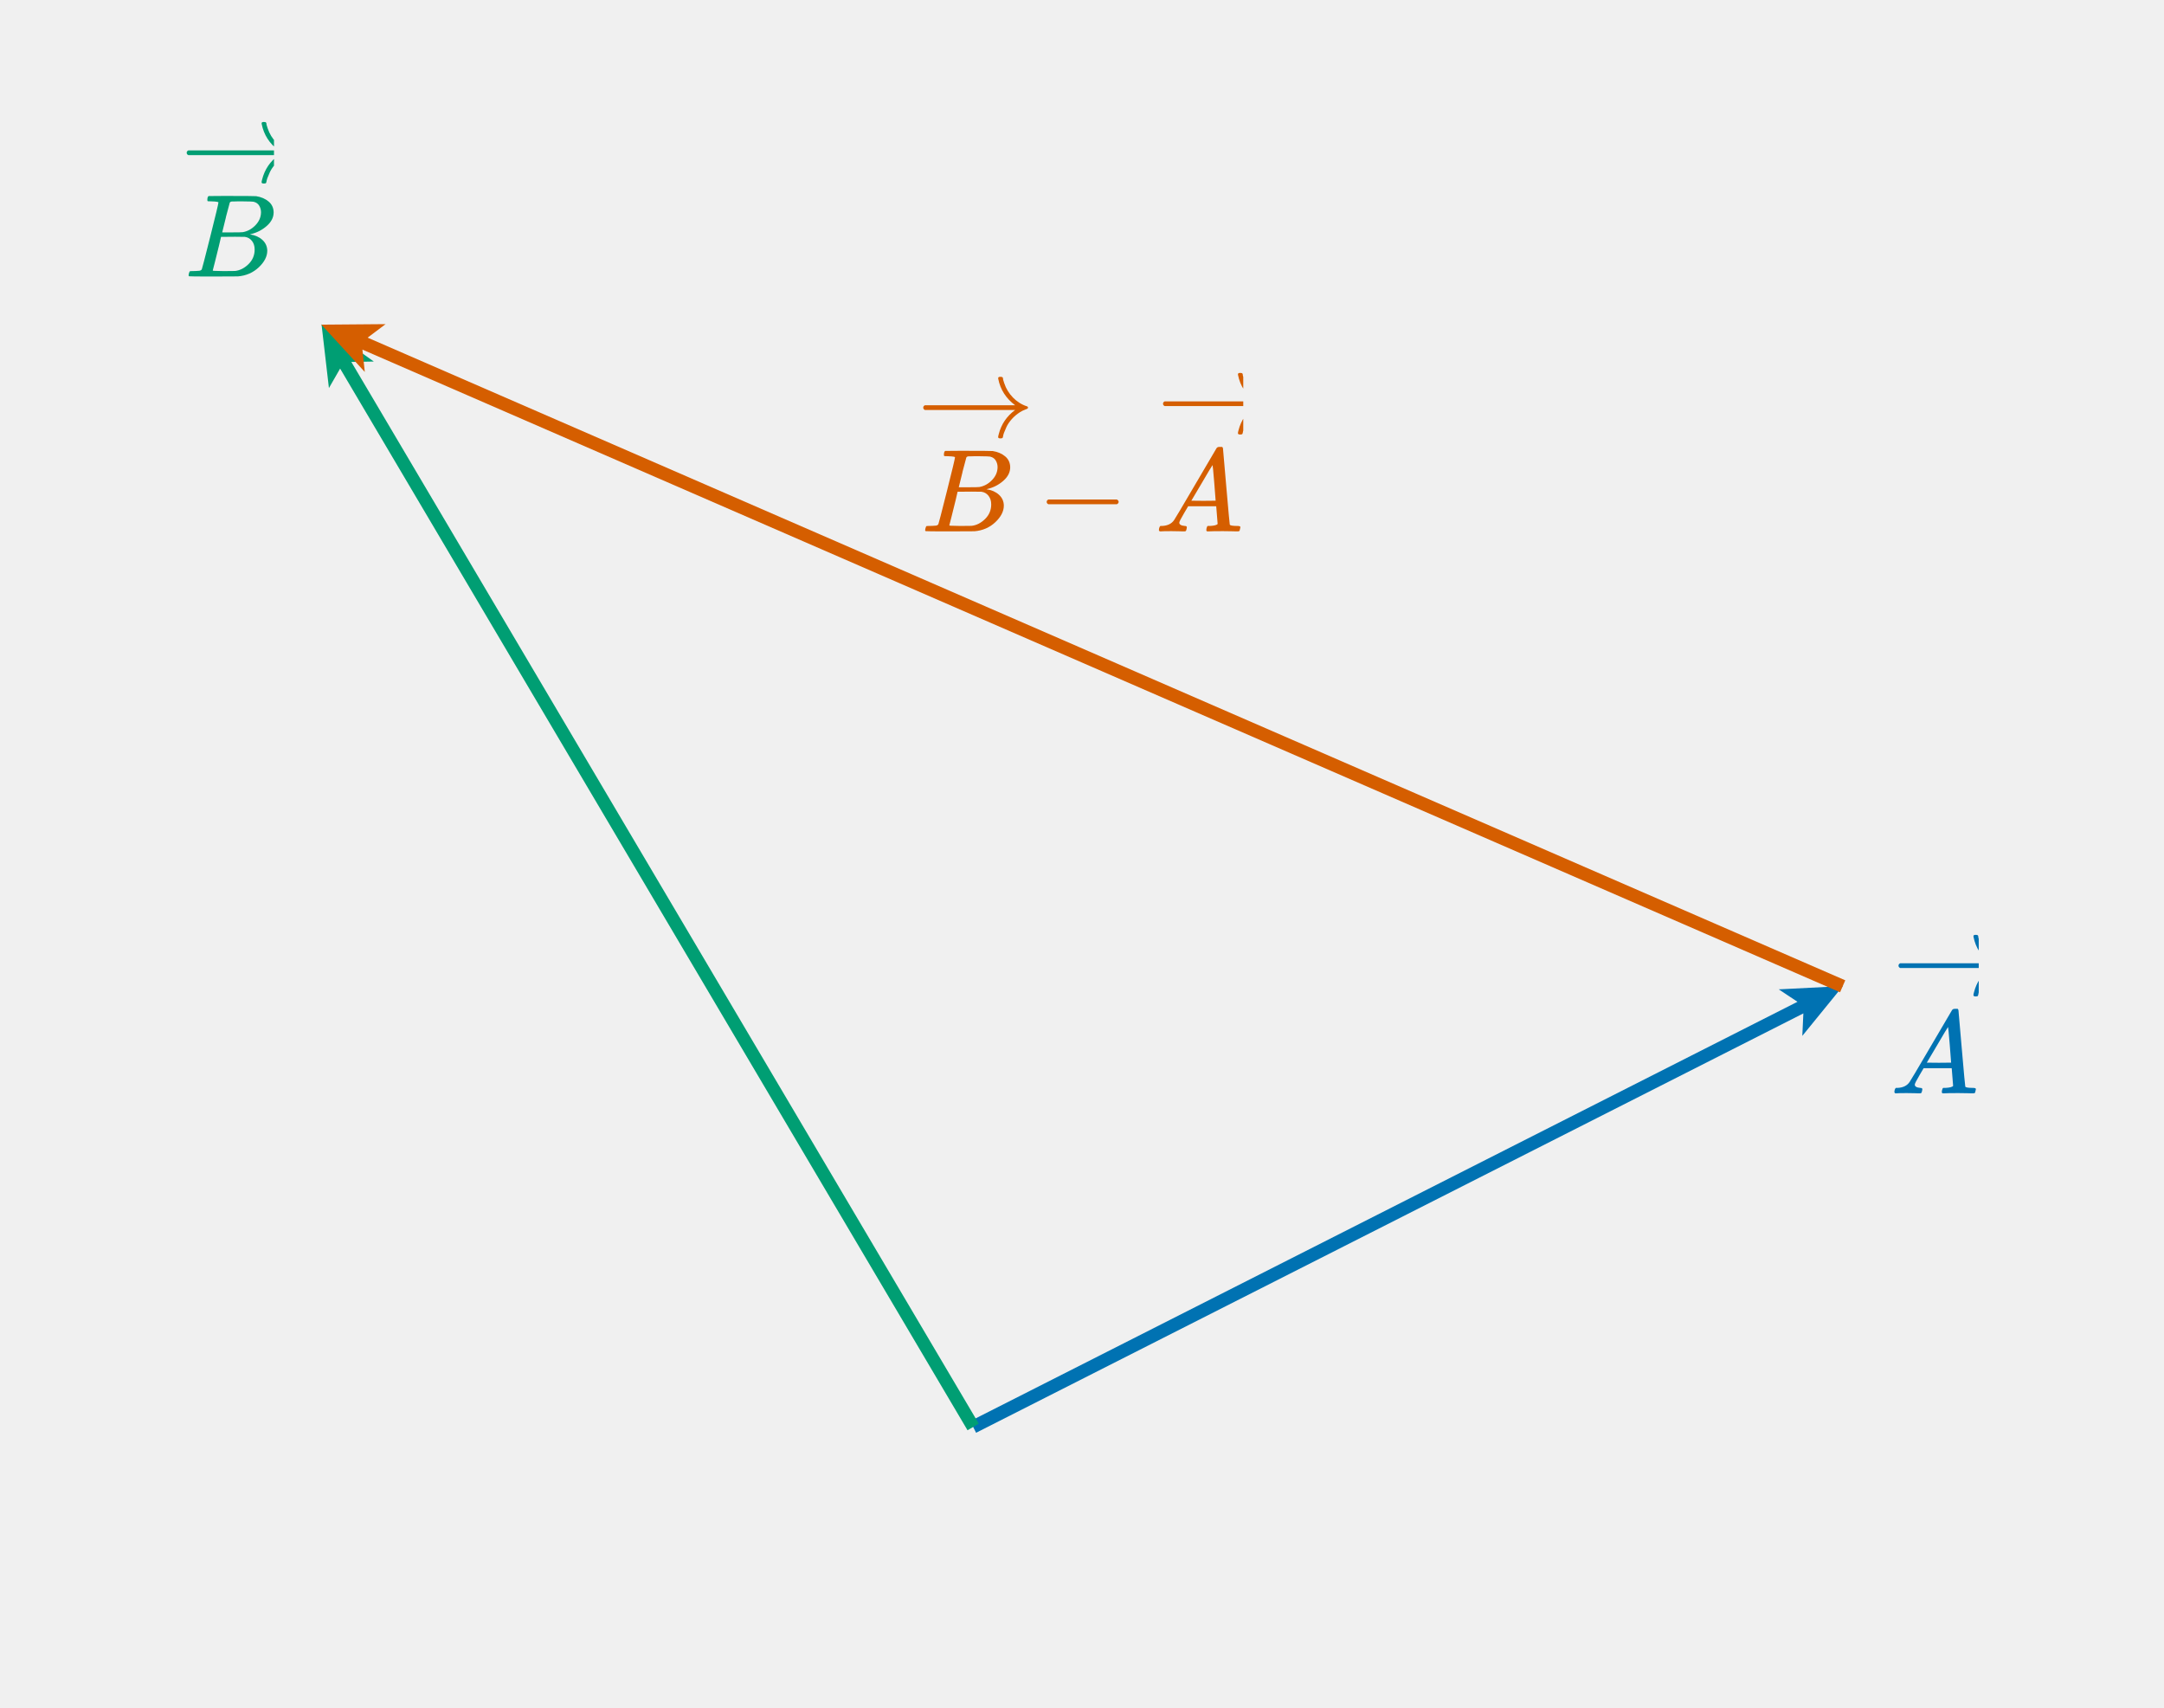
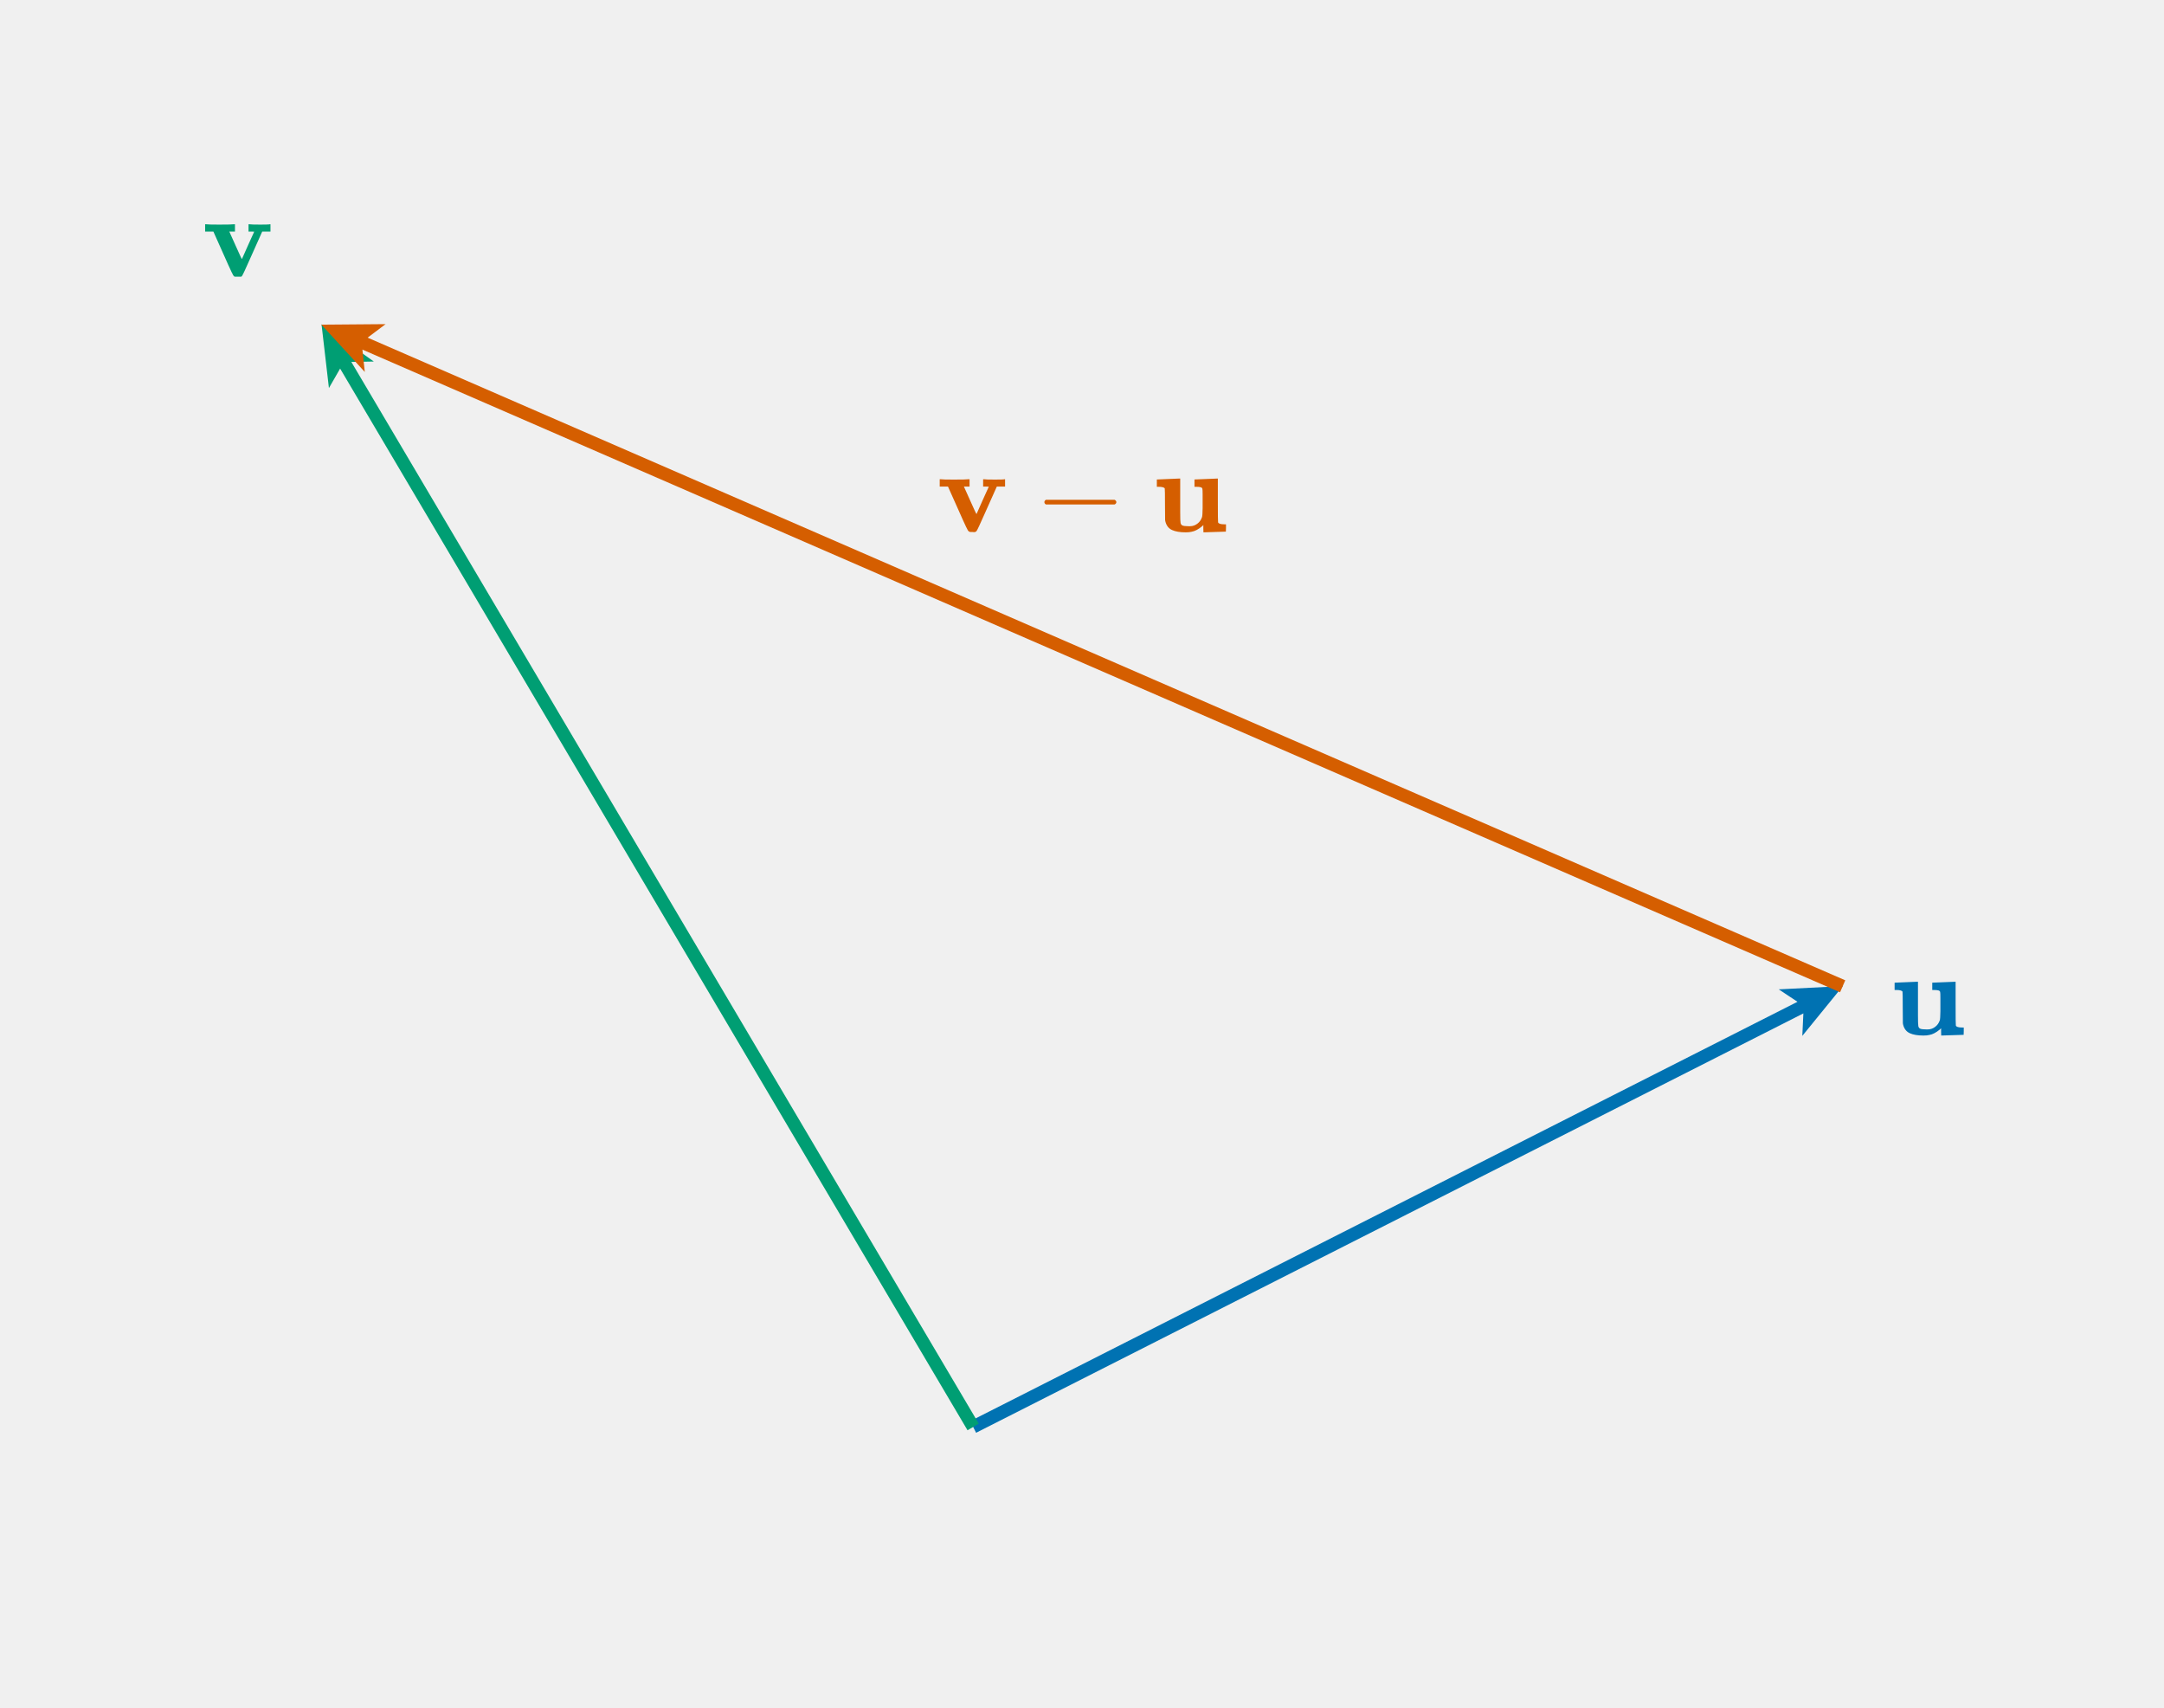
<svg xmlns="http://www.w3.org/2000/svg" xmlns:xlink="http://www.w3.org/1999/xlink" id="prefigure-m2b-1a-figure" width="332" height="262" viewBox="0 0 332 262">
  <defs>
    <clipPath id="prefigure-m2b-1a-__clipPath-0">
      <rect x="16.0" y="16.0" width="300.0" height="230.0" />
    </clipPath>
    <clipPath id="prefigure-m2b-1a-__clipPath-1">
      <rect x="16.0" y="16.0" width="300.0" height="230.0" />
    </clipPath>
    <marker id="prefigure-m2b-1a-arrow-head-end-2_None_24_60-h0072B2" markerWidth="9.0" markerHeight="8.0" markerUnits="userSpaceOnUse" orient="auto-start-reverse" refX="6.5" refY="4.0">
      <path d="M 9.0 4.0L 0.0 8.0L 1.7 5.0L 1.7 3.0L 0.0 0.0Z" fill="#0072B2" stroke="none" />
    </marker>
    <marker id="prefigure-m2b-1a-arrow-head-end-2_None_24_60-h0072B2-outline" markerWidth="13.0" markerHeight="12.0" markerUnits="userSpaceOnUse" orient="auto-start-reverse" refX="8.5" refY="6.0">
      <path d="M 11.8 7.8 L 2.8 11.8 A 2 2 0 0 1 0.0 10.0 L 0.0 2.0 A 2 2 0 0 1 2.8 0.2 L 11.8 4.2 A 2 2 0 0 1 11.8 7.8 Z" fill="white" stroke="none" />
    </marker>
    <marker id="prefigure-m2b-1a-arrow-head-end-2_None_24_60-h009E73" markerWidth="9.0" markerHeight="8.0" markerUnits="userSpaceOnUse" orient="auto-start-reverse" refX="6.5" refY="4.0">
      <path d="M 9.0 4.0L 0.0 8.0L 1.7 5.0L 1.7 3.0L 0.0 0.0Z" fill="#009E73" stroke="none" />
    </marker>
    <marker id="prefigure-m2b-1a-arrow-head-end-2_None_24_60-h009E73-outline" markerWidth="13.0" markerHeight="12.0" markerUnits="userSpaceOnUse" orient="auto-start-reverse" refX="8.5" refY="6.0">
      <path d="M 11.8 7.8 L 2.8 11.8 A 2 2 0 0 1 0.0 10.0 L 0.0 2.0 A 2 2 0 0 1 2.8 0.2 L 11.8 4.2 A 2 2 0 0 1 11.8 7.8 Z" fill="white" stroke="none" />
    </marker>
    <marker id="prefigure-m2b-1a-arrow-head-end-2_None_24_60-hD55E00" markerWidth="9.0" markerHeight="8.0" markerUnits="userSpaceOnUse" orient="auto-start-reverse" refX="6.5" refY="4.0">
      <path d="M 9.0 4.0L 0.0 8.0L 1.7 5.0L 1.7 3.0L 0.0 0.0Z" fill="#D55E00" stroke="none" />
    </marker>
    <marker id="prefigure-m2b-1a-arrow-head-end-2_None_24_60-hD55E00-outline" markerWidth="13.0" markerHeight="12.0" markerUnits="userSpaceOnUse" orient="auto-start-reverse" refX="8.5" refY="6.0">
      <path d="M 11.8 7.8 L 2.8 11.8 A 2 2 0 0 1 0.0 10.0 L 0.0 2.0 A 2 2 0 0 1 2.8 0.2 L 11.8 4.2 A 2 2 0 0 1 11.8 7.8 Z" fill="white" stroke="none" />
    </marker>
  </defs>
  <path id="prefigure-m2b-1a-pa-A" stroke="#0072B2" stroke-width="2" fill="none" marker-end="url(#prefigure-m2b-1a-arrow-head-end-2_None_24_60-h0072B2)" d="M 149.3 218.9 L 280.5 152.4" />
  <path id="prefigure-m2b-1a-pa-B" stroke="#009E73" stroke-width="2" fill="none" marker-end="url(#prefigure-m2b-1a-arrow-head-end-2_None_24_60-h009E73)" d="M 149.3 218.9 L 50.6 51.9" />
  <path id="prefigure-m2b-1a-pa-D" stroke="#D55E00" stroke-width="2" fill="none" marker-end="url(#prefigure-m2b-1a-arrow-head-end-2_None_24_60-hD55E00)" d="M 282.7 151.3 L 51.6 50.8" />
-   <g id="prefigure-m2b-1a-pa-Al" transform="translate(290.0,154.7) translate(0.0,-13.1)">
+   <g id="prefigure-m2b-1a-pa-Al" transform="translate(290.0,154.7) translate(0.0,-4.1)">
    <g id="prefigure-m2b-1a-__g-0">
-       <svg style="vertical-align: 0.000px; color:#0072B2" width="13.576px" height="26.120px" role="img" focusable="false" viewBox="0 -1443 750 1443" x="0.0" y="0.0">
+       <svg style="vertical-align: -0.112px; color:#0072B2" width="11.568px" height="8.256px" role="img" focusable="false" viewBox="0 -450 639 456" x="0.0" y="0.0">
        <defs>
-           <path id="prefigure-m2b-1a-MJX-2-TEX-I-1D434" d="M208 74Q208 50 254 46Q272 46 272 35Q272 34 270 22Q267 8 264 4T251 0Q249 0 239 0T205 1T141 2Q70 2 50 0H42Q35 7 35 11Q37 38 48 46H62Q132 49 164 96Q170 102 345 401T523 704Q530 716 547 716H555H572Q578 707 578 706L606 383Q634 60 636 57Q641 46 701 46Q726 46 726 36Q726 34 723 22Q720 7 718 4T704 0Q701 0 690 0T651 1T578 2Q484 2 455 0H443Q437 6 437 9T439 27Q443 40 445 43L449 46H469Q523 49 533 63L521 213H283L249 155Q208 86 208 74ZM516 260Q516 271 504 416T490 562L463 519Q447 492 400 412L310 260L413 259Q516 259 516 260Z" />
-           <path id="prefigure-m2b-1a-MJX-2-TEX-N-2192" d="M56 237T56 250T70 270H835Q719 357 692 493Q692 494 692 496T691 499Q691 511 708 511H711Q720 511 723 510T729 506T732 497T735 481T743 456Q765 389 816 336T935 261Q944 258 944 250Q944 244 939 241T915 231T877 212Q836 186 806 152T761 85T740 35T732 4Q730 -6 727 -8T711 -11Q691 -11 691 0Q691 7 696 25Q728 151 835 230H70Q56 237 56 250Z" />
+           <path id="prefigure-m2b-1a-MJX-2-TEX-B-1D42E" d="M40 442L134 446Q228 450 229 450H235V273V165Q235 90 238 74T254 52Q268 46 304 46H319Q352 46 380 67T419 121L420 123Q424 135 425 199Q425 201 425 207Q425 233 425 249V316Q425 354 423 363T410 376Q396 380 369 380H356V442L554 450V267Q554 84 556 79Q561 62 610 62H623V31Q623 0 622 0Q603 0 527 -3T432 -6Q431 -6 431 25V56L420 45Q373 6 332 -1Q313 -6 281 -6Q208 -6 165 14T109 87L107 98L106 230Q106 358 104 366Q96 380 50 380H37V442H40Z" />
        </defs>
        <g stroke="currentColor" fill="currentColor" stroke-width="0" transform="scale(1,-1)">
          <g data-mml-node="math">
-             <g data-mml-node="mover" data-semantic-type="overscore" data-semantic-role="latinletter" data-semantic-id="2" data-semantic-children="0,1" data-semantic-speech="ModifyingAbove upper A With right arrow">
-               <g data-mml-node="mi" data-semantic-type="identifier" data-semantic-role="latinletter" data-semantic-font="italic" data-semantic-annotation="clearspeak:simple" data-semantic-id="0" data-semantic-parent="2" data-semantic-speech="upper A" data-semantic-prefix="Base">
-                 <use data-c="1D434" xlink:href="#prefigure-m2b-1a-MJX-2-TEX-I-1D434" />
-               </g>
-               <g data-mml-node="mo" data-semantic-type="relation" data-semantic-role="overaccent" data-semantic-annotation="accent:arrow" data-semantic-id="1" data-semantic-parent="2" data-semantic-speech="right arrow" data-semantic-prefix="Overscript" transform="translate(514,832) translate(-500 0)">
-                 <use data-c="2192" xlink:href="#prefigure-m2b-1a-MJX-2-TEX-N-2192" />
+             <g data-mml-node="TeXAtom" data-mjx-texclass="ORD">
+               <g data-mml-node="mi" data-semantic-type="identifier" data-semantic-role="latinletter" data-semantic-font="bold" data-semantic-annotation="clearspeak:simple" data-semantic-id="0" data-semantic-attributes="texclass:ORD" data-semantic-speech="bold u">
+                 <use data-c="1D42E" xlink:href="#prefigure-m2b-1a-MJX-2-TEX-B-1D42E" />
              </g>
            </g>
          </g>
        </g>
      </svg>
    </g>
  </g>
-   <g id="prefigure-m2b-1a-pa-Bl" transform="translate(42.0,42.4) translate(-13.7,-25.5)">
+   <g id="prefigure-m2b-1a-pa-Bl" transform="translate(42.0,42.4) translate(-11.0,-8.0)">
    <g id="prefigure-m2b-1a-__g-1">
-       <svg style="vertical-align: 0.000px; color:#009E73" width="13.736px" height="25.520px" role="img" focusable="false" viewBox="0 -1410 759 1410" x="0.0" y="0.0">
+       <svg style="vertical-align: 0.000px; color:#009E73" width="10.984px" height="8.040px" role="img" focusable="false" viewBox="0 -444 607 444" x="0.0" y="0.0">
        <defs>
-           <path id="prefigure-m2b-1a-MJX-3-TEX-I-1D435" d="M231 637Q204 637 199 638T194 649Q194 676 205 682Q206 683 335 683Q594 683 608 681Q671 671 713 636T756 544Q756 480 698 429T565 360L555 357Q619 348 660 311T702 219Q702 146 630 78T453 1Q446 0 242 0Q42 0 39 2Q35 5 35 10Q35 17 37 24Q42 43 47 45Q51 46 62 46H68Q95 46 128 49Q142 52 147 61Q150 65 219 339T288 628Q288 635 231 637ZM649 544Q649 574 634 600T585 634Q578 636 493 637Q473 637 451 637T416 636H403Q388 635 384 626Q382 622 352 506Q352 503 351 500L320 374H401Q482 374 494 376Q554 386 601 434T649 544ZM595 229Q595 273 572 302T512 336Q506 337 429 337Q311 337 310 336Q310 334 293 263T258 122L240 52Q240 48 252 48T333 46Q422 46 429 47Q491 54 543 105T595 229Z" />
-           <path id="prefigure-m2b-1a-MJX-3-TEX-N-2192" d="M56 237T56 250T70 270H835Q719 357 692 493Q692 494 692 496T691 499Q691 511 708 511H711Q720 511 723 510T729 506T732 497T735 481T743 456Q765 389 816 336T935 261Q944 258 944 250Q944 244 939 241T915 231T877 212Q836 186 806 152T761 85T740 35T732 4Q730 -6 727 -8T711 -11Q691 -11 691 0Q691 7 696 25Q728 151 835 230H70Q56 237 56 250Z" />
+           <path id="prefigure-m2b-1a-MJX-3-TEX-B-1D42F" d="M401 444Q413 441 495 441Q568 441 574 444H580V382H510L409 156Q348 18 339 6Q331 -4 320 -4Q318 -4 313 -4T303 -3H288Q273 -3 264 12T221 102Q206 135 197 156L96 382H26V444H34Q49 441 145 441Q252 441 270 444H279V382H231L284 264Q335 149 338 149Q338 150 389 264T442 381Q442 382 418 382H394V444H401Z" />
        </defs>
        <g stroke="currentColor" fill="currentColor" stroke-width="0" transform="scale(1,-1)">
          <g data-mml-node="math">
-             <g data-mml-node="mover" data-semantic-type="overscore" data-semantic-role="latinletter" data-semantic-id="2" data-semantic-children="0,1" data-semantic-speech="ModifyingAbove upper B With right arrow">
-               <g data-mml-node="mi" data-semantic-type="identifier" data-semantic-role="latinletter" data-semantic-font="italic" data-semantic-annotation="clearspeak:simple" data-semantic-id="0" data-semantic-parent="2" data-semantic-speech="upper B" data-semantic-prefix="Base">
-                 <use data-c="1D435" xlink:href="#prefigure-m2b-1a-MJX-3-TEX-I-1D435" />
-               </g>
-               <g data-mml-node="mo" data-semantic-type="relation" data-semantic-role="overaccent" data-semantic-annotation="accent:arrow" data-semantic-id="1" data-semantic-parent="2" data-semantic-speech="right arrow" data-semantic-prefix="Overscript" transform="translate(462.8,799) translate(-500 0)">
-                 <use data-c="2192" xlink:href="#prefigure-m2b-1a-MJX-3-TEX-N-2192" />
+             <g data-mml-node="TeXAtom" data-mjx-texclass="ORD">
+               <g data-mml-node="mi" data-semantic-type="identifier" data-semantic-role="latinletter" data-semantic-font="bold" data-semantic-annotation="clearspeak:simple" data-semantic-id="0" data-semantic-attributes="texclass:ORD" data-semantic-speech="bold v">
+                 <use data-c="1D42F" xlink:href="#prefigure-m2b-1a-MJX-3-TEX-B-1D42F" />
              </g>
            </g>
          </g>
        </g>
      </svg>
    </g>
  </g>
-   <g id="prefigure-m2b-1a-pa-Dl" transform="translate(166.0,83.0) translate(-24.7,-27.6)">
+   <g id="prefigure-m2b-1a-pa-Dl" transform="translate(166.0,83.0) translate(-22.3,-12.0)">
    <g id="prefigure-m2b-1a-__g-2">
-       <svg style="vertical-align: -1.488px; color:#D55E00" width="49.440px" height="27.600px" role="img" focusable="false" viewBox="0 -1443 2731.4 1525" x="0.0" y="0.0">
+       <svg style="vertical-align: -1.488px; color:#D55E00" width="44.680px" height="12.040px" role="img" focusable="false" viewBox="0 -583 2468.4 665" x="0.0" y="0.0">
        <defs>
-           <path id="prefigure-m2b-1a-MJX-4-TEX-I-1D435" d="M231 637Q204 637 199 638T194 649Q194 676 205 682Q206 683 335 683Q594 683 608 681Q671 671 713 636T756 544Q756 480 698 429T565 360L555 357Q619 348 660 311T702 219Q702 146 630 78T453 1Q446 0 242 0Q42 0 39 2Q35 5 35 10Q35 17 37 24Q42 43 47 45Q51 46 62 46H68Q95 46 128 49Q142 52 147 61Q150 65 219 339T288 628Q288 635 231 637ZM649 544Q649 574 634 600T585 634Q578 636 493 637Q473 637 451 637T416 636H403Q388 635 384 626Q382 622 352 506Q352 503 351 500L320 374H401Q482 374 494 376Q554 386 601 434T649 544ZM595 229Q595 273 572 302T512 336Q506 337 429 337Q311 337 310 336Q310 334 293 263T258 122L240 52Q240 48 252 48T333 46Q422 46 429 47Q491 54 543 105T595 229Z" />
-           <path id="prefigure-m2b-1a-MJX-4-TEX-N-2192" d="M56 237T56 250T70 270H835Q719 357 692 493Q692 494 692 496T691 499Q691 511 708 511H711Q720 511 723 510T729 506T732 497T735 481T743 456Q765 389 816 336T935 261Q944 258 944 250Q944 244 939 241T915 231T877 212Q836 186 806 152T761 85T740 35T732 4Q730 -6 727 -8T711 -11Q691 -11 691 0Q691 7 696 25Q728 151 835 230H70Q56 237 56 250Z" />
+           <path id="prefigure-m2b-1a-MJX-4-TEX-B-1D42F" d="M401 444Q413 441 495 441Q568 441 574 444H580V382H510L409 156Q348 18 339 6Q331 -4 320 -4Q318 -4 313 -4T303 -3H288Q273 -3 264 12T221 102Q206 135 197 156L96 382H26V444H34Q49 441 145 441Q252 441 270 444H279V382H231L284 264Q335 149 338 149Q338 150 389 264T442 381Q442 382 418 382H394V444H401Z" />
          <path id="prefigure-m2b-1a-MJX-4-TEX-N-2212" d="M84 237T84 250T98 270H679Q694 262 694 250T679 230H98Q84 237 84 250Z" />
-           <path id="prefigure-m2b-1a-MJX-4-TEX-I-1D434" d="M208 74Q208 50 254 46Q272 46 272 35Q272 34 270 22Q267 8 264 4T251 0Q249 0 239 0T205 1T141 2Q70 2 50 0H42Q35 7 35 11Q37 38 48 46H62Q132 49 164 96Q170 102 345 401T523 704Q530 716 547 716H555H572Q578 707 578 706L606 383Q634 60 636 57Q641 46 701 46Q726 46 726 36Q726 34 723 22Q720 7 718 4T704 0Q701 0 690 0T651 1T578 2Q484 2 455 0H443Q437 6 437 9T439 27Q443 40 445 43L449 46H469Q523 49 533 63L521 213H283L249 155Q208 86 208 74ZM516 260Q516 271 504 416T490 562L463 519Q447 492 400 412L310 260L413 259Q516 259 516 260Z" />
+           <path id="prefigure-m2b-1a-MJX-4-TEX-B-1D42E" d="M40 442L134 446Q228 450 229 450H235V273V165Q235 90 238 74T254 52Q268 46 304 46H319Q352 46 380 67T419 121L420 123Q424 135 425 199Q425 201 425 207Q425 233 425 249V316Q425 354 423 363T410 376Q396 380 369 380H356V442L554 450V267Q554 84 556 79Q561 62 610 62H623V31Q623 0 622 0Q603 0 527 -3T432 -6Q431 -6 431 25V56L420 45Q373 6 332 -1Q313 -6 281 -6Q208 -6 165 14T109 87L107 98L106 230Q106 358 104 366Q96 380 50 380H37V442H40Z" />
        </defs>
        <g stroke="currentColor" fill="currentColor" stroke-width="0" transform="scale(1,-1)">
-           <g data-mml-node="math" data-semantic-type="infixop" data-semantic-role="subtraction" data-semantic-id="7" data-semantic-children="2,6" data-semantic-content="3" data-semantic-speech="ModifyingAbove upper B With right arrow minus ModifyingAbove upper A With right arrow">
-             <g data-mml-node="mover" data-semantic-type="overscore" data-semantic-role="latinletter" data-semantic-id="2" data-semantic-children="0,1" data-semantic-parent="7" data-semantic-speech="ModifyingAbove upper B With right arrow">
-               <g data-mml-node="mi" data-semantic-type="identifier" data-semantic-role="latinletter" data-semantic-font="italic" data-semantic-annotation="clearspeak:simple" data-semantic-id="0" data-semantic-parent="2" data-semantic-speech="upper B" data-semantic-prefix="Base">
-                 <use data-c="1D435" xlink:href="#prefigure-m2b-1a-MJX-4-TEX-I-1D435" />
-               </g>
-               <g data-mml-node="mo" data-semantic-type="relation" data-semantic-role="overaccent" data-semantic-annotation="accent:arrow" data-semantic-id="1" data-semantic-parent="2" data-semantic-speech="right arrow" data-semantic-prefix="Overscript" transform="translate(462.8,799) translate(-500 0)">
-                 <use data-c="2192" xlink:href="#prefigure-m2b-1a-MJX-4-TEX-N-2192" />
+           <g data-mml-node="math" data-semantic-type="infixop" data-semantic-role="subtraction" data-semantic-id="3" data-semantic-children="0,2" data-semantic-content="1" data-semantic-speech="bold v minus bold u">
+             <g data-mml-node="TeXAtom" data-mjx-texclass="ORD">
+               <g data-mml-node="mi" data-semantic-type="identifier" data-semantic-role="latinletter" data-semantic-font="bold" data-semantic-annotation="clearspeak:simple" data-semantic-id="0" data-semantic-parent="3" data-semantic-attributes="texclass:ORD" data-semantic-speech="bold v">
+                 <use data-c="1D42F" xlink:href="#prefigure-m2b-1a-MJX-4-TEX-B-1D42F" />
              </g>
            </g>
-             <g data-mml-node="mo" data-semantic-type="operator" data-semantic-role="subtraction" data-semantic-id="3" data-semantic-parent="7" data-semantic-operator="infixop,−" data-semantic-speech="minus" transform="translate(981.2,0)">
+             <g data-mml-node="mo" data-semantic-type="operator" data-semantic-role="subtraction" data-semantic-id="1" data-semantic-parent="3" data-semantic-operator="infixop,−" data-semantic-speech="minus" transform="translate(829.2,0)">
              <use data-c="2212" xlink:href="#prefigure-m2b-1a-MJX-4-TEX-N-2212" />
            </g>
-             <g data-mml-node="mover" data-semantic-type="overscore" data-semantic-role="latinletter" data-semantic-id="6" data-semantic-children="4,5" data-semantic-parent="7" data-semantic-speech="ModifyingAbove upper A With right arrow" transform="translate(1981.4,0)">
-               <g data-mml-node="mi" data-semantic-type="identifier" data-semantic-role="latinletter" data-semantic-font="italic" data-semantic-annotation="clearspeak:simple" data-semantic-id="4" data-semantic-parent="6" data-semantic-speech="upper A" data-semantic-prefix="Base">
-                 <use data-c="1D434" xlink:href="#prefigure-m2b-1a-MJX-4-TEX-I-1D434" />
-               </g>
-               <g data-mml-node="mo" data-semantic-type="relation" data-semantic-role="overaccent" data-semantic-annotation="accent:arrow" data-semantic-id="5" data-semantic-parent="6" data-semantic-speech="right arrow" data-semantic-prefix="Overscript" transform="translate(514,832) translate(-500 0)">
-                 <use data-c="2192" xlink:href="#prefigure-m2b-1a-MJX-4-TEX-N-2192" />
+             <g data-mml-node="TeXAtom" data-mjx-texclass="ORD" transform="translate(1829.4,0)">
+               <g data-mml-node="mi" data-semantic-type="identifier" data-semantic-role="latinletter" data-semantic-font="bold" data-semantic-annotation="clearspeak:simple" data-semantic-id="2" data-semantic-parent="3" data-semantic-attributes="texclass:ORD" data-semantic-speech="bold u">
+                 <use data-c="1D42E" xlink:href="#prefigure-m2b-1a-MJX-4-TEX-B-1D42E" />
              </g>
            </g>
          </g>
        </g>
      </svg>
    </g>
  </g>
</svg>
